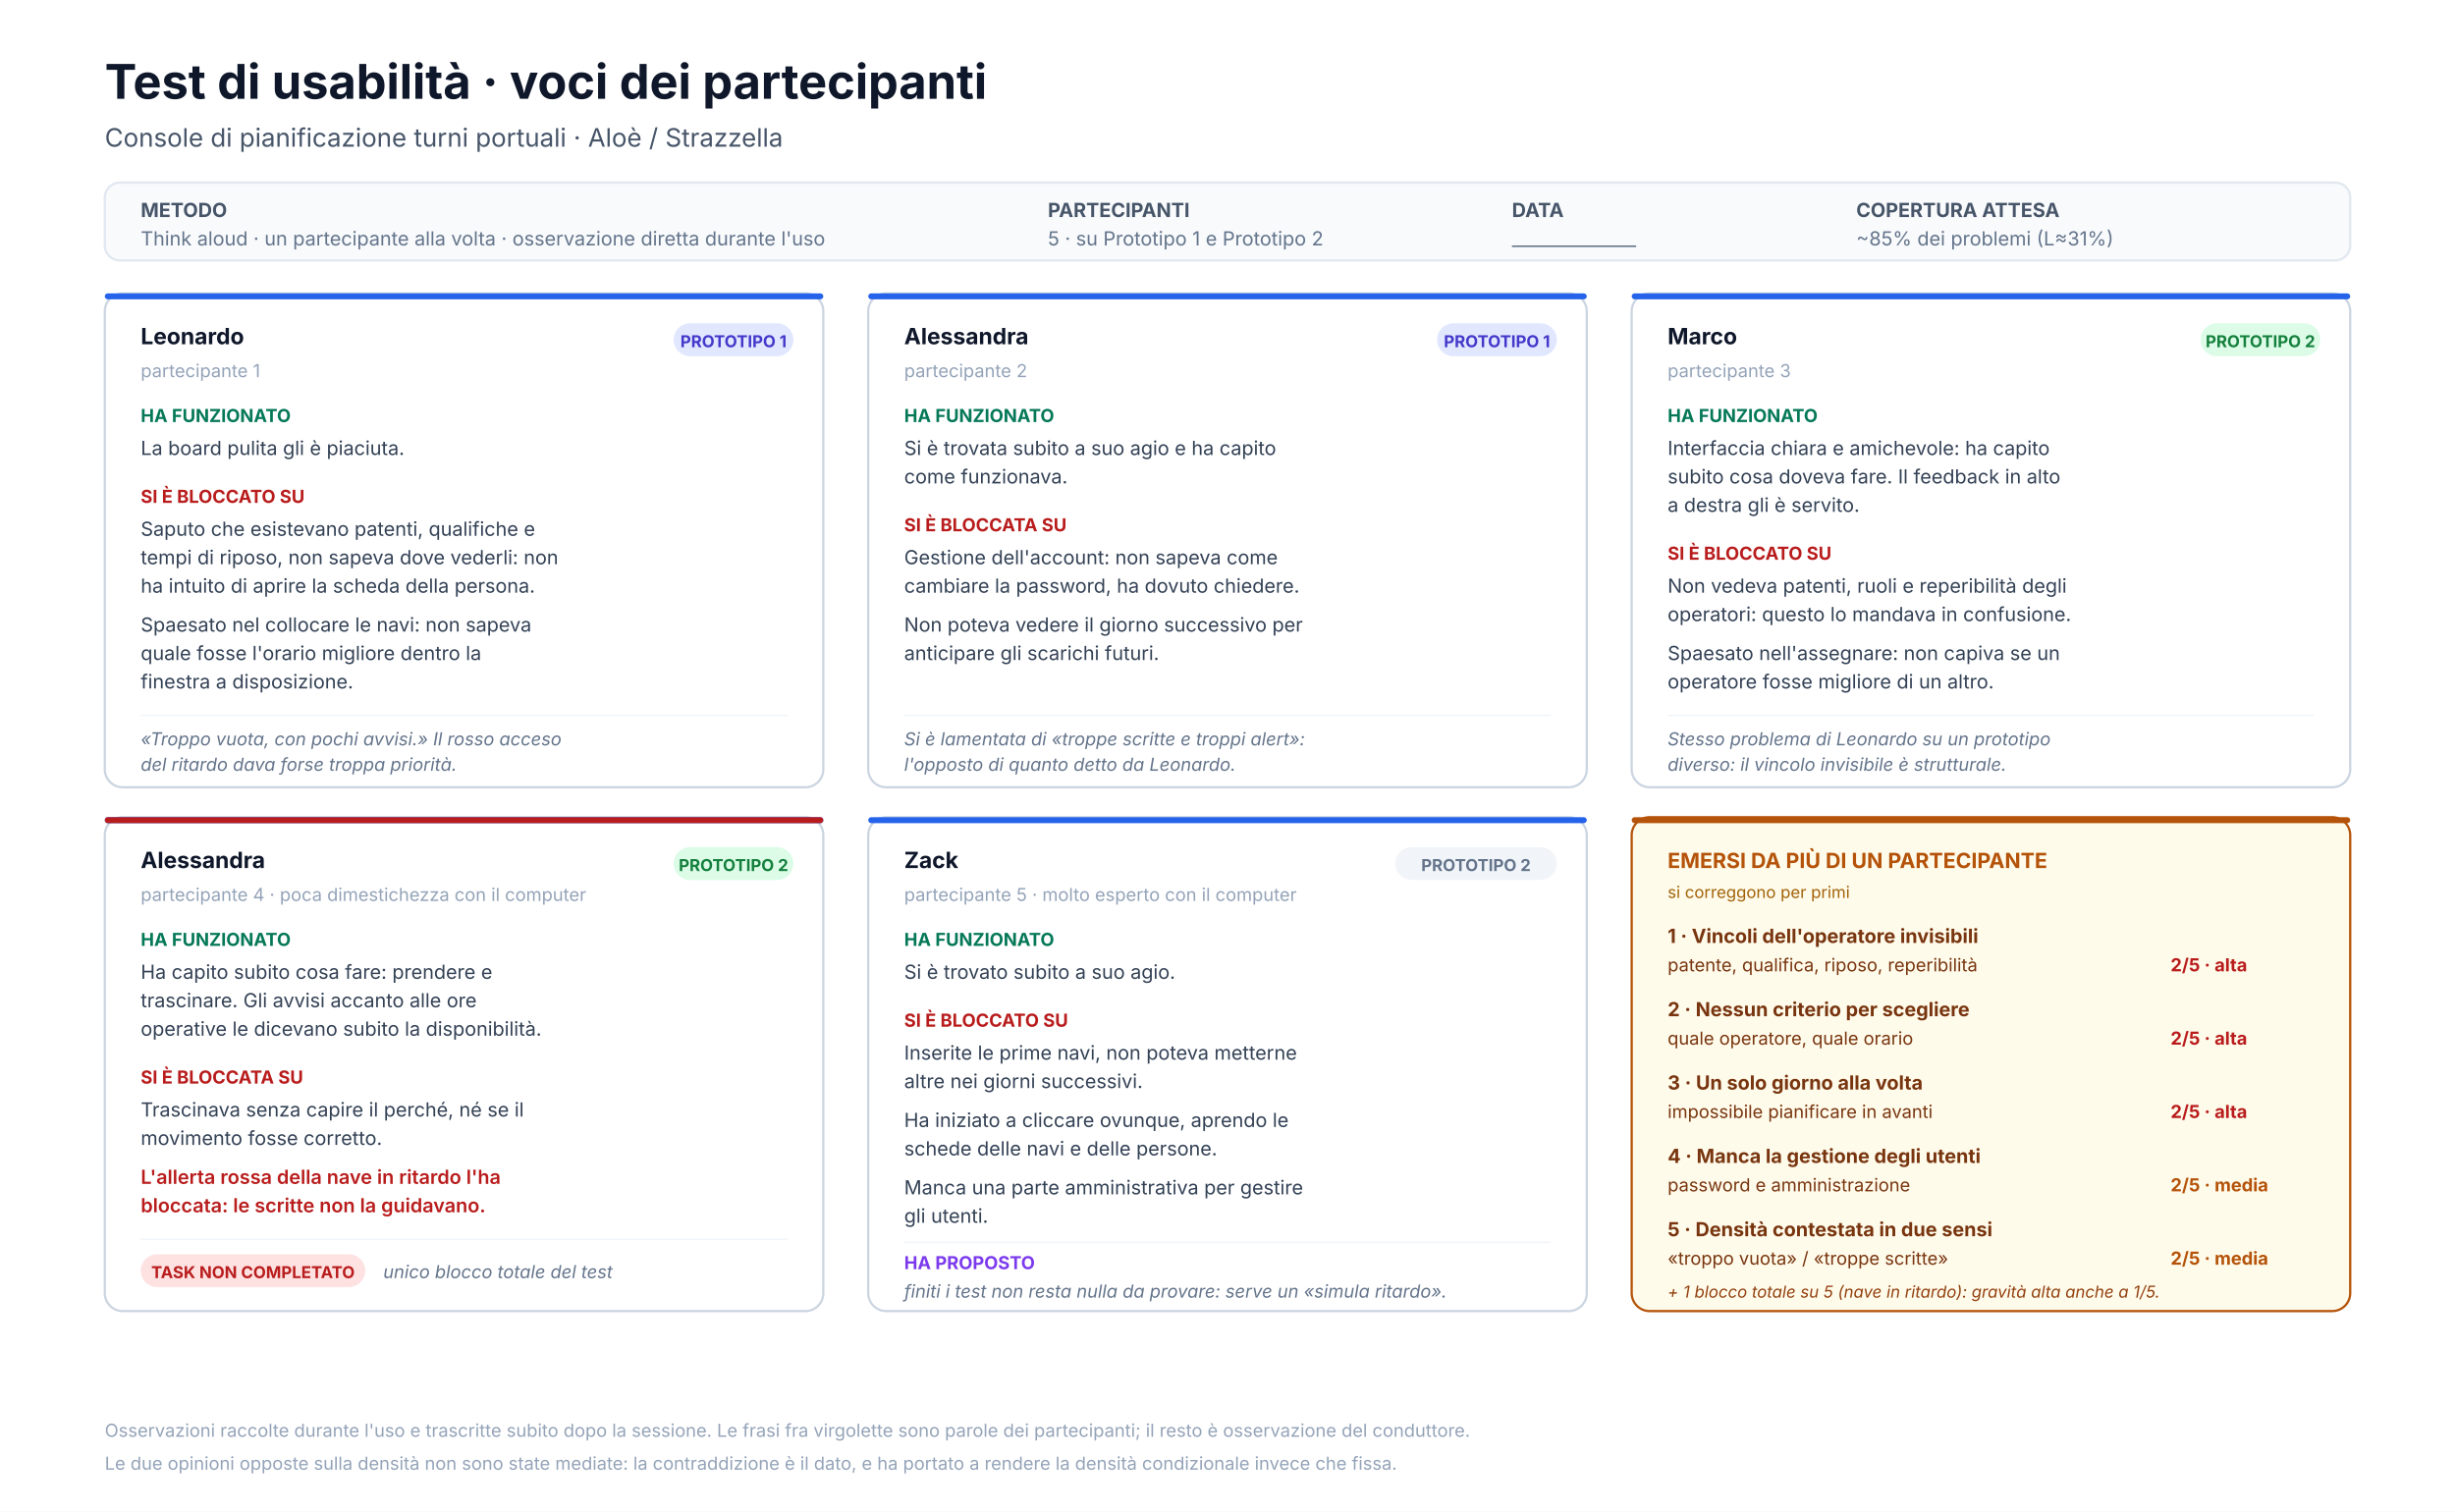
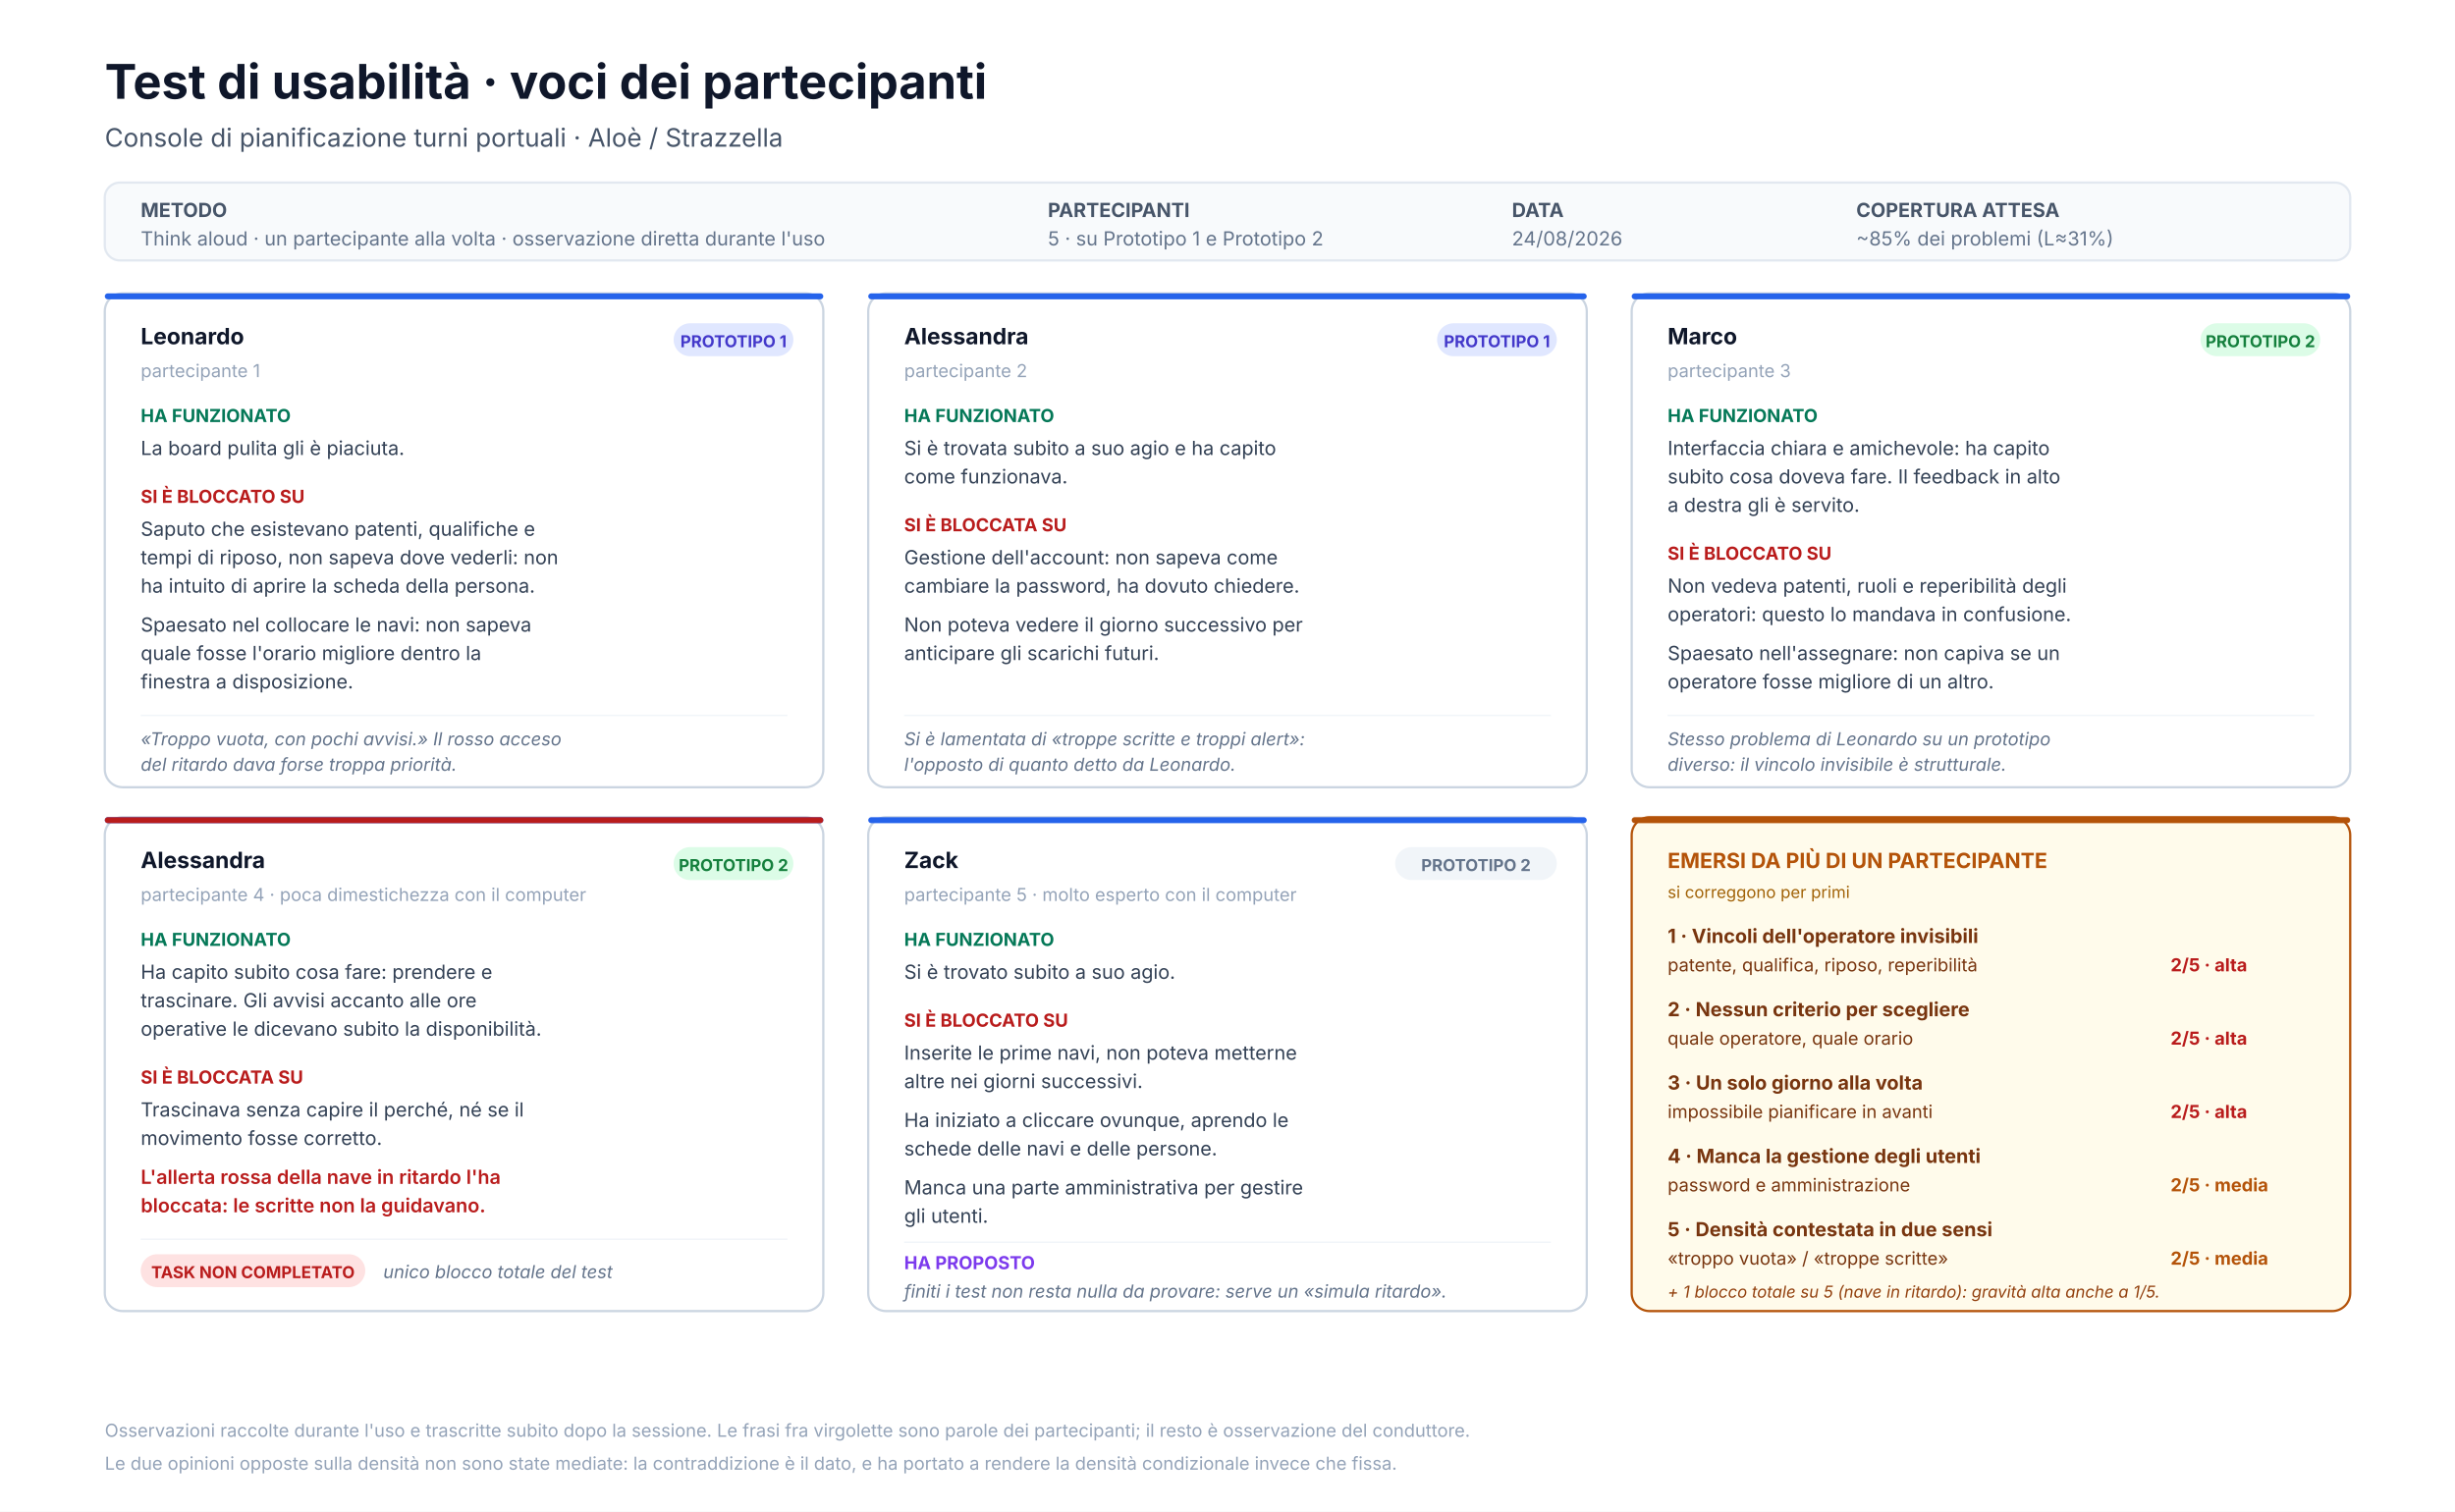
<svg xmlns="http://www.w3.org/2000/svg" viewBox="0 0 1640 1010" width="1640" height="1010" font-family="Inter, Segoe UI, Helvetica, Arial, sans-serif">
  <rect width="1640" height="1010" fill="#ffffff" />
  <text x="70" y="66" font-size="32" font-weight="700" fill="#0f172a">Test di usabilità · voci dei partecipanti</text>
  <text x="70" y="98" font-size="17" fill="#475569">Console di pianificazione turni portuali · Aloè / Strazzella</text>
  <rect x="70" y="122" width="1500" height="52" rx="10" fill="#f8fafc" stroke="#e2e8f0" stroke-width="1.5" />
  <g font-size="13" fill="#64748b">
    <text x="94" y="145" font-weight="700" fill="#475569">METODO</text>
    <text x="94" y="164">Think aloud · un partecipante alla volta · osservazione diretta durante l'uso</text>
    <text x="700" y="145" font-weight="700" fill="#475569">PARTECIPANTI</text>
    <text x="700" y="164">5 · su Prototipo 1 e Prototipo 2</text>
    <text x="1010" y="145" font-weight="700" fill="#475569">DATA</text>
-     <text x="1010" y="164">______________</text>
+     <text x="1010" y="164">24/08/2026</text>
    <text x="1240" y="145" font-weight="700" fill="#475569">COPERTURA ATTESA</text>
    <text x="1240" y="164">~85% dei problemi (L≈31%)</text>
  </g>
  <defs>
    <g id="c1">
      <rect width="480" height="330" rx="12" fill="#ffffff" stroke="#cbd5e1" stroke-width="1.5" />
      <rect width="480" height="4" rx="2" fill="#2563eb" />
    </g>
  </defs>
  <g transform="translate(70,196)">
    <use href="#c1" />
    <text x="24" y="34" font-size="15" font-weight="700" fill="#0f172a">Leonardo</text>
    <rect x="380" y="20" width="80" height="22" rx="11" fill="#e0e7ff" />
    <text x="420" y="36" font-size="11" font-weight="700" fill="#4338ca" text-anchor="middle">PROTOTIPO 1</text>
    <text x="24" y="56" font-size="12" fill="#94a3b8">partecipante 1</text>
    <text x="24" y="86" font-size="12" font-weight="700" fill="#047857">HA FUNZIONATO</text>
    <text x="24" y="108" font-size="13" fill="#334155">La board pulita gli è piaciuta.</text>
    <text x="24" y="140" font-size="12" font-weight="700" fill="#b91c1c">SI È BLOCCATO SU</text>
    <text x="24" y="162" font-size="13" fill="#334155">Saputo che esistevano patenti, qualifiche e</text>
    <text x="24" y="181" font-size="13" fill="#334155">tempi di riposo, non sapeva dove vederli: non</text>
    <text x="24" y="200" font-size="13" fill="#334155">ha intuito di aprire la scheda della persona.</text>
    <text x="24" y="226" font-size="13" fill="#334155">Spaesato nel collocare le navi: non sapeva</text>
    <text x="24" y="245" font-size="13" fill="#334155">quale fosse l'orario migliore dentro la</text>
    <text x="24" y="264" font-size="13" fill="#334155">finestra a disposizione.</text>
    <line x1="24" y1="282" x2="456" y2="282" stroke="#f1f5f9" />
    <text x="24" y="302" font-size="12" font-style="italic" fill="#64748b">«Troppo vuota, con pochi avvisi.» Il rosso acceso</text>
    <text x="24" y="319" font-size="12" font-style="italic" fill="#64748b">del ritardo dava forse troppa priorità.</text>
  </g>
  <g transform="translate(580,196)">
    <use href="#c1" />
    <text x="24" y="34" font-size="15" font-weight="700" fill="#0f172a">Alessandra</text>
    <rect x="380" y="20" width="80" height="22" rx="11" fill="#e0e7ff" />
    <text x="420" y="36" font-size="11" font-weight="700" fill="#4338ca" text-anchor="middle">PROTOTIPO 1</text>
    <text x="24" y="56" font-size="12" fill="#94a3b8">partecipante 2</text>
    <text x="24" y="86" font-size="12" font-weight="700" fill="#047857">HA FUNZIONATO</text>
    <text x="24" y="108" font-size="13" fill="#334155">Si è trovata subito a suo agio e ha capito</text>
    <text x="24" y="127" font-size="13" fill="#334155">come funzionava.</text>
    <text x="24" y="159" font-size="12" font-weight="700" fill="#b91c1c">SI È BLOCCATA SU</text>
    <text x="24" y="181" font-size="13" fill="#334155">Gestione dell'account: non sapeva come</text>
    <text x="24" y="200" font-size="13" fill="#334155">cambiare la password, ha dovuto chiedere.</text>
    <text x="24" y="226" font-size="13" fill="#334155">Non poteva vedere il giorno successivo per</text>
    <text x="24" y="245" font-size="13" fill="#334155">anticipare gli scarichi futuri.</text>
    <line x1="24" y1="282" x2="456" y2="282" stroke="#f1f5f9" />
    <text x="24" y="302" font-size="12" font-style="italic" fill="#64748b">Si è lamentata di «troppe scritte e troppi alert»:</text>
    <text x="24" y="319" font-size="12" font-style="italic" fill="#64748b">l'opposto di quanto detto da Leonardo.</text>
  </g>
  <g transform="translate(1090,196)">
    <use href="#c1" />
    <text x="24" y="34" font-size="15" font-weight="700" fill="#0f172a">Marco</text>
    <rect x="380" y="20" width="80" height="22" rx="11" fill="#dcfce7" />
    <text x="420" y="36" font-size="11" font-weight="700" fill="#15803d" text-anchor="middle">PROTOTIPO 2</text>
    <text x="24" y="56" font-size="12" fill="#94a3b8">partecipante 3</text>
    <text x="24" y="86" font-size="12" font-weight="700" fill="#047857">HA FUNZIONATO</text>
    <text x="24" y="108" font-size="13" fill="#334155">Interfaccia chiara e amichevole: ha capito</text>
    <text x="24" y="127" font-size="13" fill="#334155">subito cosa doveva fare. Il feedback in alto</text>
    <text x="24" y="146" font-size="13" fill="#334155">a destra gli è servito.</text>
    <text x="24" y="178" font-size="12" font-weight="700" fill="#b91c1c">SI È BLOCCATO SU</text>
    <text x="24" y="200" font-size="13" fill="#334155">Non vedeva patenti, ruoli e reperibilità degli</text>
    <text x="24" y="219" font-size="13" fill="#334155">operatori: questo lo mandava in confusione.</text>
    <text x="24" y="245" font-size="13" fill="#334155">Spaesato nell'assegnare: non capiva se un</text>
    <text x="24" y="264" font-size="13" fill="#334155">operatore fosse migliore di un altro.</text>
    <line x1="24" y1="282" x2="456" y2="282" stroke="#f1f5f9" />
    <text x="24" y="302" font-size="12" font-style="italic" fill="#64748b">Stesso problema di Leonardo su un prototipo</text>
    <text x="24" y="319" font-size="12" font-style="italic" fill="#64748b">diverso: il vincolo invisibile è strutturale.</text>
  </g>
  <g transform="translate(70,546)">
    <use href="#c1" />
    <rect width="480" height="4" rx="2" fill="#b91c1c" />
    <text x="24" y="34" font-size="15" font-weight="700" fill="#0f172a">Alessandra</text>
    <rect x="380" y="20" width="80" height="22" rx="11" fill="#dcfce7" />
    <text x="420" y="36" font-size="11" font-weight="700" fill="#15803d" text-anchor="middle">PROTOTIPO 2</text>
    <text x="24" y="56" font-size="12" fill="#94a3b8">partecipante 4 · poca dimestichezza con il computer</text>
    <text x="24" y="86" font-size="12" font-weight="700" fill="#047857">HA FUNZIONATO</text>
    <text x="24" y="108" font-size="13" fill="#334155">Ha capito subito cosa fare: prendere e</text>
    <text x="24" y="127" font-size="13" fill="#334155">trascinare. Gli avvisi accanto alle ore</text>
    <text x="24" y="146" font-size="13" fill="#334155">operative le dicevano subito la disponibilità.</text>
    <text x="24" y="178" font-size="12" font-weight="700" fill="#b91c1c">SI È BLOCCATA SU</text>
    <text x="24" y="200" font-size="13" fill="#334155">Trascinava senza capire il perché, né se il</text>
    <text x="24" y="219" font-size="13" fill="#334155">movimento fosse corretto.</text>
    <text x="24" y="245" font-size="13" font-weight="600" fill="#b91c1c">L'allerta rossa della nave in ritardo l'ha</text>
    <text x="24" y="264" font-size="13" font-weight="600" fill="#b91c1c">bloccata: le scritte non la guidavano.</text>
    <line x1="24" y1="282" x2="456" y2="282" stroke="#f1f5f9" />
    <rect x="24" y="292" width="150" height="22" rx="11" fill="#fee2e2" />
    <text x="99" y="308" font-size="11" font-weight="700" fill="#b91c1c" text-anchor="middle">TASK NON COMPLETATO</text>
    <text x="186" y="308" font-size="12" font-style="italic" fill="#64748b">unico blocco totale del test</text>
  </g>
  <g transform="translate(580,546)">
    <use href="#c1" />
    <text x="24" y="34" font-size="15" font-weight="700" fill="#0f172a">Zack</text>
    <rect x="352" y="20" width="108" height="22" rx="11" fill="#f1f5f9" />
    <text x="406" y="36" font-size="11" font-weight="700" fill="#64748b" text-anchor="middle">PROTOTIPO 2</text>
    <text x="24" y="56" font-size="12" fill="#94a3b8">partecipante 5 · molto esperto con il computer</text>
    <text x="24" y="86" font-size="12" font-weight="700" fill="#047857">HA FUNZIONATO</text>
    <text x="24" y="108" font-size="13" fill="#334155">Si è trovato subito a suo agio.</text>
    <text x="24" y="140" font-size="12" font-weight="700" fill="#b91c1c">SI È BLOCCATO SU</text>
    <text x="24" y="162" font-size="13" fill="#334155">Inserite le prime navi, non poteva metterne</text>
    <text x="24" y="181" font-size="13" fill="#334155">altre nei giorni successivi.</text>
    <text x="24" y="207" font-size="13" fill="#334155">Ha iniziato a cliccare ovunque, aprendo le</text>
    <text x="24" y="226" font-size="13" fill="#334155">schede delle navi e delle persone.</text>
    <text x="24" y="252" font-size="13" fill="#334155">Manca una parte amministrativa per gestire</text>
    <text x="24" y="271" font-size="13" fill="#334155">gli utenti.</text>
    <line x1="24" y1="284" x2="456" y2="284" stroke="#f1f5f9" />
    <text x="24" y="302" font-size="12" font-weight="700" fill="#7c3aed">HA PROPOSTO</text>
    <text x="24" y="321" font-size="12" font-style="italic" fill="#64748b">finiti i test non resta nulla da provare: serve un «simula ritardo».</text>
  </g>
  <g transform="translate(1090,546)">
    <rect width="480" height="330" rx="12" fill="#fffbeb" stroke="#b45309" stroke-width="1.5" />
    <rect width="480" height="4" rx="2" fill="#b45309" />
    <text x="24" y="34" font-size="14" font-weight="700" fill="#b45309">EMERSI DA PIÙ DI UN PARTECIPANTE</text>
    <text x="24" y="54" font-size="11" fill="#a16207">si correggono per primi</text>
    <text x="24" y="84" font-size="13" font-weight="700" fill="#78350f">1 · Vincoli dell'operatore invisibili</text>
    <text x="24" y="103" font-size="12" fill="#78350f">patente, qualifica, riposo, reperibilità</text>
    <text x="360" y="103" font-size="12" font-weight="700" fill="#b91c1c">2/5 · alta</text>
    <text x="24" y="133" font-size="13" font-weight="700" fill="#78350f">2 · Nessun criterio per scegliere</text>
    <text x="24" y="152" font-size="12" fill="#78350f">quale operatore, quale orario</text>
    <text x="360" y="152" font-size="12" font-weight="700" fill="#b91c1c">2/5 · alta</text>
    <text x="24" y="182" font-size="13" font-weight="700" fill="#78350f">3 · Un solo giorno alla volta</text>
    <text x="24" y="201" font-size="12" fill="#78350f">impossibile pianificare in avanti</text>
    <text x="360" y="201" font-size="12" font-weight="700" fill="#b91c1c">2/5 · alta</text>
    <text x="24" y="231" font-size="13" font-weight="700" fill="#78350f">4 · Manca la gestione degli utenti</text>
    <text x="24" y="250" font-size="12" fill="#78350f">password e amministrazione</text>
    <text x="360" y="250" font-size="12" font-weight="700" fill="#b45309">2/5 · media</text>
    <text x="24" y="280" font-size="13" font-weight="700" fill="#78350f">5 · Densità contestata in due sensi</text>
    <text x="24" y="299" font-size="12" fill="#78350f">«troppo vuota» / «troppe scritte»</text>
    <text x="360" y="299" font-size="12" font-weight="700" fill="#b45309">2/5 · media</text>
    <text x="24" y="321" font-size="11" font-style="italic" fill="#92400e">+ 1 blocco totale su 5 (nave in ritardo): gravità alta anche a 1/5.</text>
  </g>
  <text x="70" y="960" font-size="12" fill="#94a3b8">Osservazioni raccolte durante l'uso e trascritte subito dopo la sessione. Le frasi fra virgolette sono parole dei partecipanti; il resto è osservazione del conduttore.</text>
  <text x="70" y="982" font-size="12" fill="#94a3b8">Le due opinioni opposte sulla densità non sono state mediate: la contraddizione è il dato, e ha portato a rendere la densità condizionale invece che fissa.</text>
</svg>
